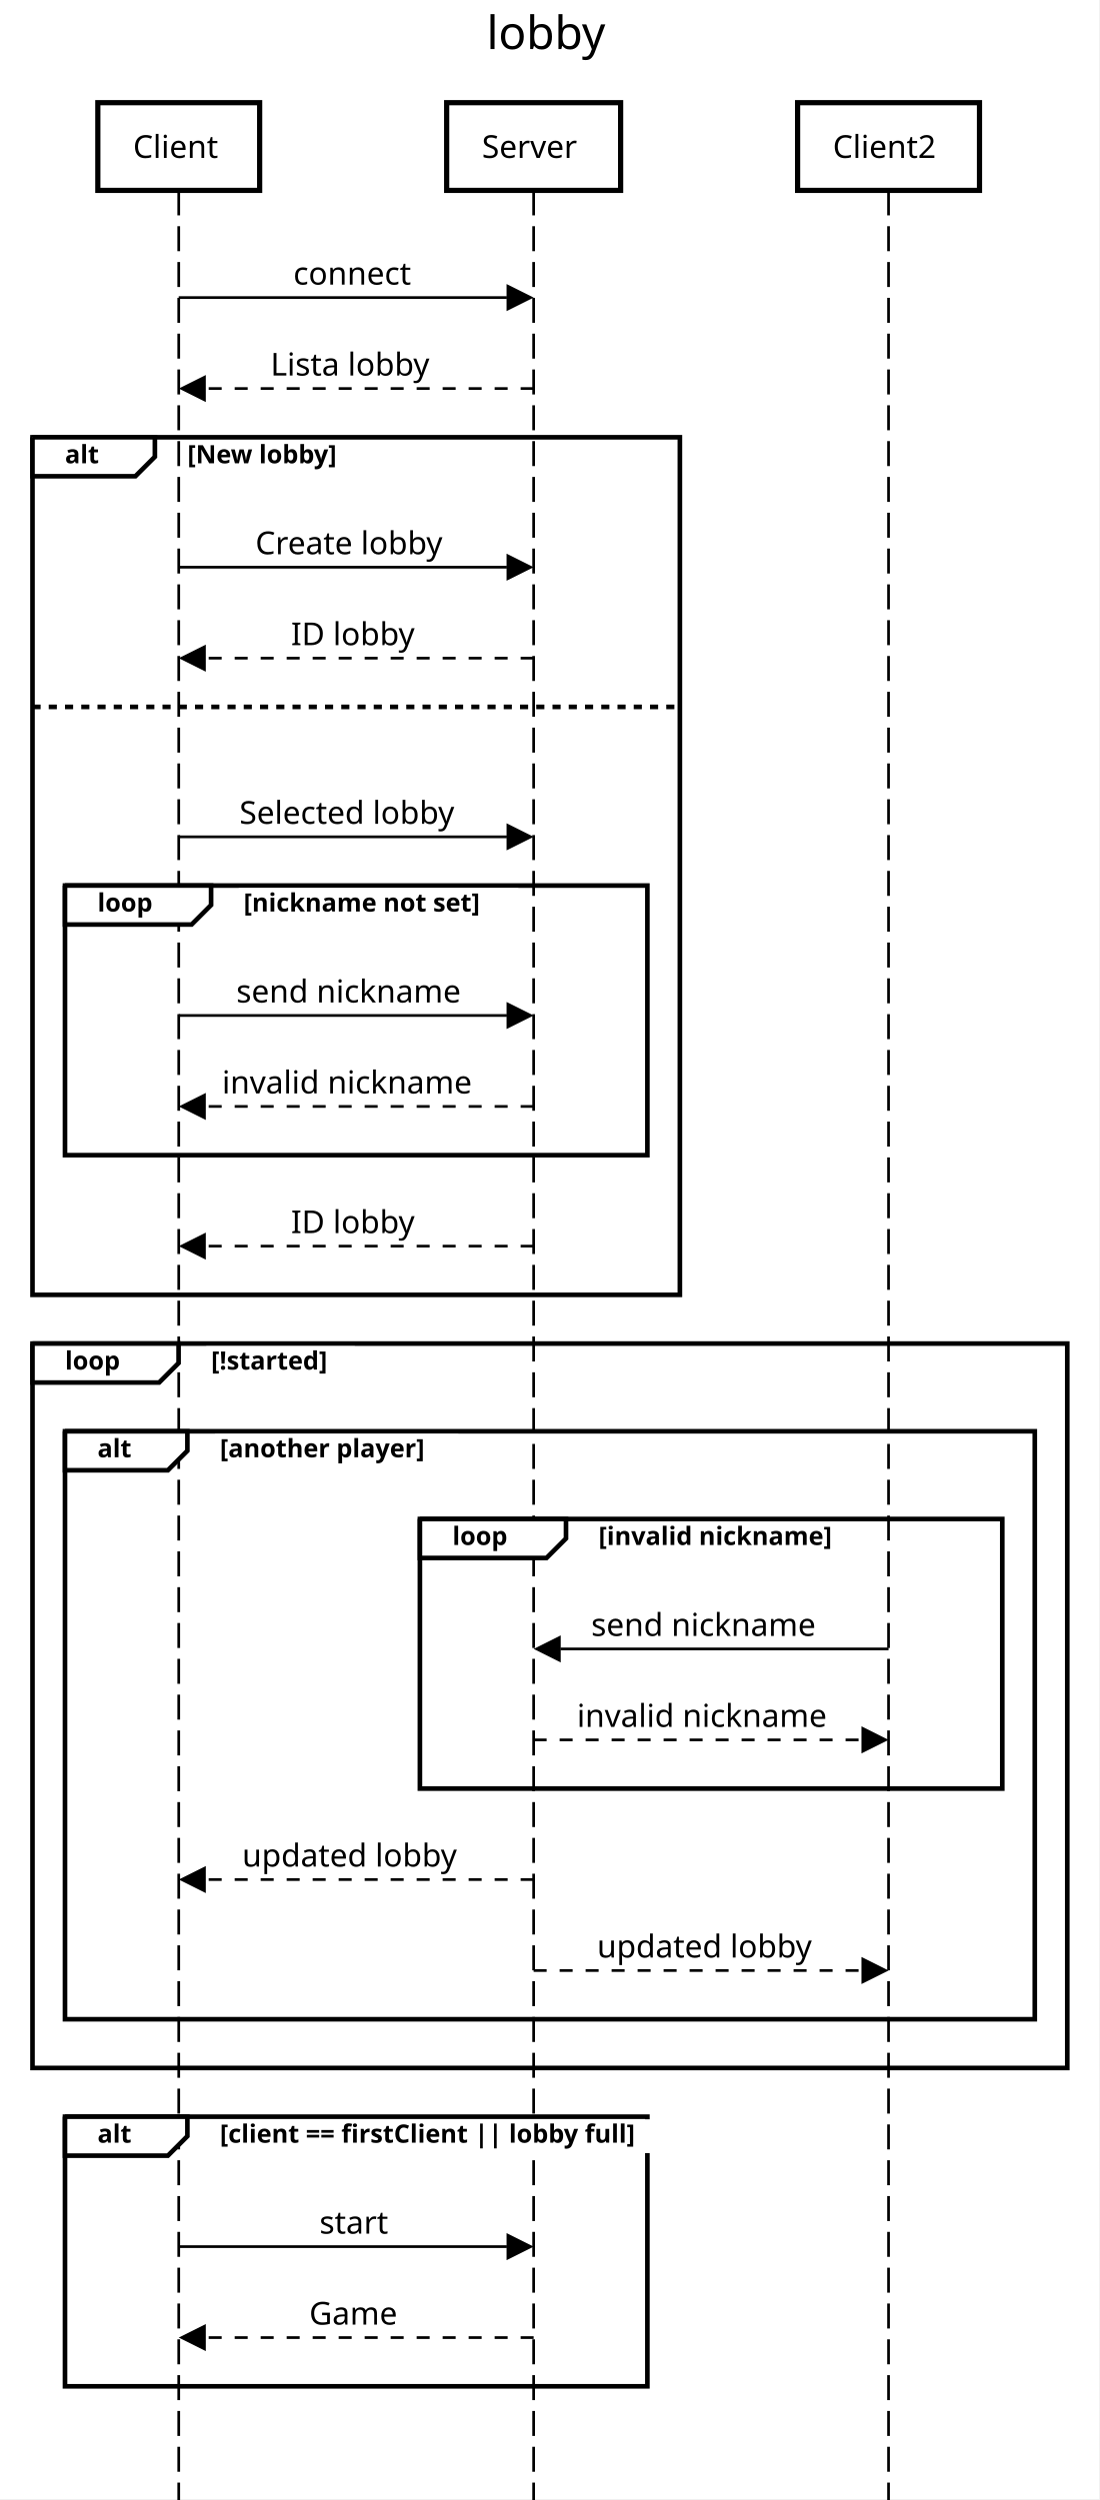
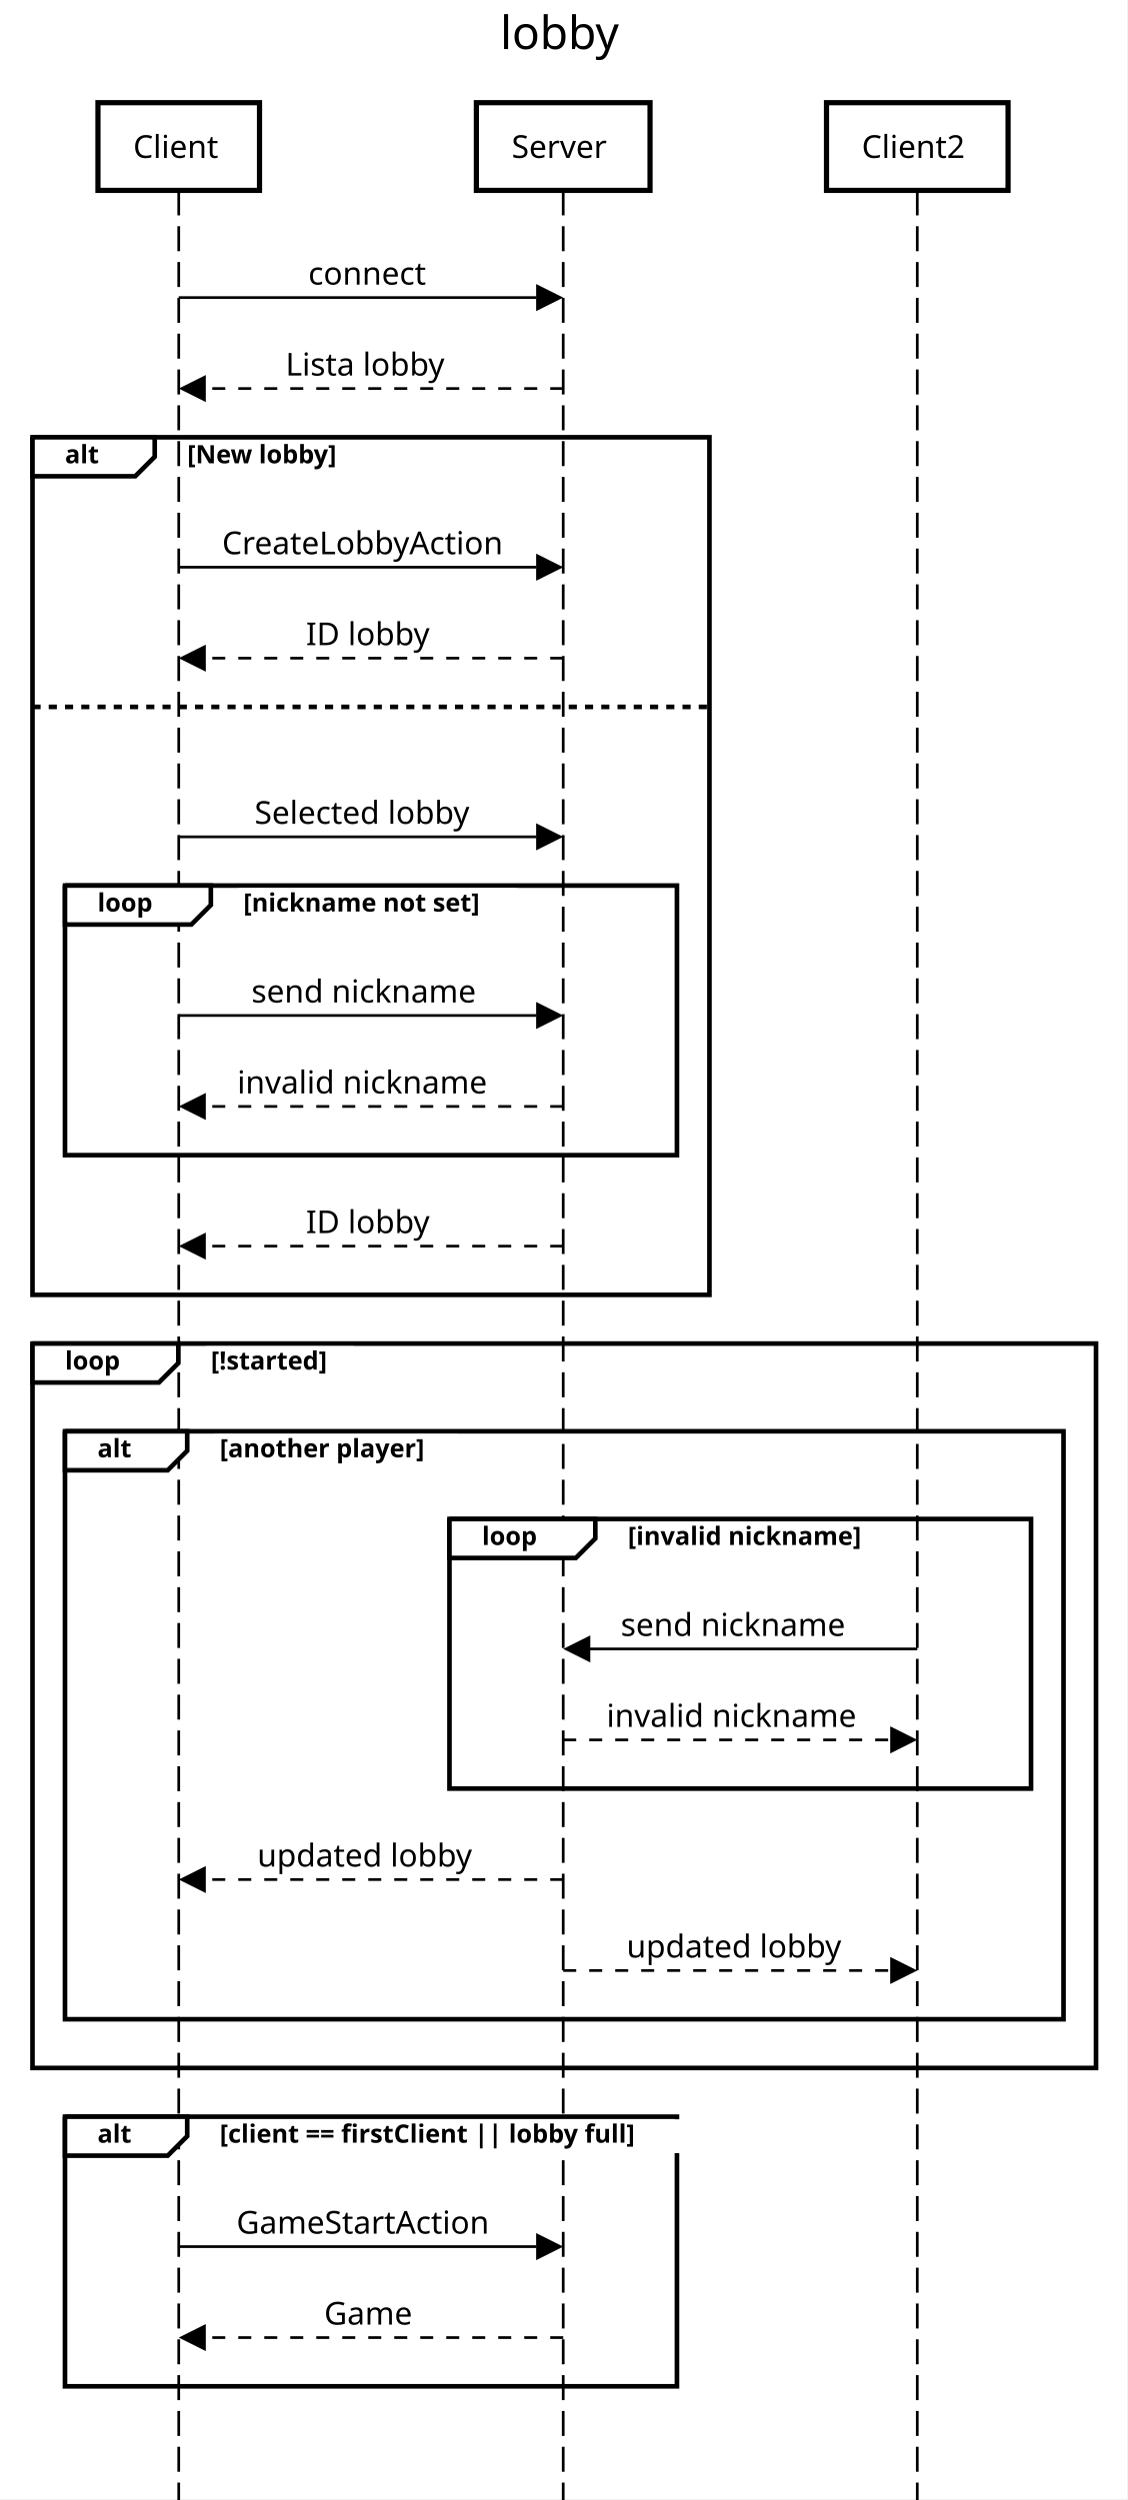
- <svg xmlns="http://www.w3.org/2000/svg" version="1.1" width="510" height="1160">
+ <svg xmlns="http://www.w3.org/2000/svg" version="1.1" width="523" height="1160">
  <defs />
  <g>
    <g />
    <g />
    <g />
    <g />
    <g />
    <g />
    <g />
    <g />
    <g />
    <g />
    <g />
    <g />
    <g />
    <g />
    <g />
    <g />
    <g />
    <g />
    <g />
    <g />
    <g />
    <g />
    <g />
    <g />
    <g />
    <g />
    <g />
    <g />
    <g />
    <g />
    <g />
    <g />
    <g />
    <g />
    <g />
    <g />
    <g />
    <g />
    <g />
    <g />
    <g />
    <g />
    <g />
    <g />
    <g />
    <g />
    <g />
    <g />
    <g />
    <g />
-     <g />
-     <g />
    <g>
-       <rect fill="white" stroke="none" x="0" y="0" width="510" height="1160" />
+       <rect fill="white" stroke="none" x="0" y="0" width="523" height="1160" />
    </g>
    <g />
    <g>
      <path fill="none" stroke="black" paint-order="fill stroke markers" d=" M 82.933 88.375 L 82.933 1160.467" stroke-miterlimit="10" stroke-width="1.257" stroke-dasharray="11.599,5.026" />
-       <path fill="none" stroke="black" paint-order="fill stroke markers" d=" M 247.609 88.375 L 247.609 1160.467" stroke-miterlimit="10" stroke-width="1.257" stroke-dasharray="11.599,5.026" />
-       <path fill="none" stroke="black" paint-order="fill stroke markers" d=" M 412.285 88.375 L 412.285 1160.467" stroke-miterlimit="10" stroke-width="1.257" stroke-dasharray="11.599,5.026" />
+       <path fill="none" stroke="black" paint-order="fill stroke markers" d=" M 261.329 88.375 L 261.329 1160.467" stroke-miterlimit="10" stroke-width="1.257" stroke-dasharray="11.599,5.026" />
+       <path fill="none" stroke="black" paint-order="fill stroke markers" d=" M 425.619 88.375 L 425.619 1160.467" stroke-miterlimit="10" stroke-width="1.257" stroke-dasharray="11.599,5.026" />
    </g>
    <g>
      <path fill="none" stroke="none" />
      <g>
-         <path fill="white" stroke="black" paint-order="fill stroke markers" d=" M 45.389 47.662 L 120.476 47.662 L 120.476 88.375 L 45.389 88.375 L 45.389 47.662 Z" stroke-miterlimit="10" stroke-width="2.413" stroke-dasharray="" />
-       </g>
-       <g>
-         <g />
-         <text fill="black" stroke="none" font-family="sans-serif" font-size="11pt" font-style="normal" font-weight="normal" text-decoration="normal" x="61.749" y="73.296" text-anchor="start" dominant-baseline="alphabetic" xml:space="preserve">Client</text>
+         <path fill="white" stroke="black" paint-order="fill stroke markers" d=" M 45.452 47.662 L 120.413 47.662 L 120.413 88.375 L 45.452 88.375 L 45.452 47.662 Z" stroke-miterlimit="10" stroke-width="2.413" stroke-dasharray="" />
+       </g>
+       <g>
+         <g />
+         <text fill="black" stroke="none" font-family="sans-serif" font-size="11pt" font-style="normal" font-weight="normal" text-decoration="normal" x="61.813" y="73.296" text-anchor="start" dominant-baseline="alphabetic" xml:space="preserve">Client</text>
      </g>
      <path fill="none" stroke="none" />
      <g>
-         <path fill="white" stroke="black" paint-order="fill stroke markers" d=" M 207.249 47.662 L 287.969 47.662 L 287.969 88.375 L 207.249 88.375 L 207.249 47.662 Z" stroke-miterlimit="10" stroke-width="2.413" stroke-dasharray="" />
-       </g>
-       <g>
-         <g />
-         <text fill="black" stroke="none" font-family="sans-serif" font-size="11pt" font-style="normal" font-weight="normal" text-decoration="normal" x="223.609" y="73.296" text-anchor="start" dominant-baseline="alphabetic" xml:space="preserve">Server</text>
+         <path fill="white" stroke="black" paint-order="fill stroke markers" d=" M 221.042 47.662 L 301.616 47.662 L 301.616 88.375 L 221.042 88.375 L 221.042 47.662 Z" stroke-miterlimit="10" stroke-width="2.413" stroke-dasharray="" />
+       </g>
+       <g>
+         <g />
+         <text fill="black" stroke="none" font-family="sans-serif" font-size="11pt" font-style="normal" font-weight="normal" text-decoration="normal" x="237.402" y="73.296" text-anchor="start" dominant-baseline="alphabetic" xml:space="preserve">Server</text>
      </g>
      <path fill="none" stroke="none" />
      <g>
-         <path fill="white" stroke="black" paint-order="fill stroke markers" d=" M 370.083 47.662 L 454.487 47.662 L 454.487 88.375 L 370.083 88.375 L 370.083 47.662 Z" stroke-miterlimit="10" stroke-width="2.413" stroke-dasharray="" />
-       </g>
-       <g>
-         <g />
-         <text fill="black" stroke="none" font-family="sans-serif" font-size="11pt" font-style="normal" font-weight="normal" text-decoration="normal" x="386.444" y="73.296" text-anchor="start" dominant-baseline="alphabetic" xml:space="preserve">Client2</text>
+         <path fill="white" stroke="black" paint-order="fill stroke markers" d=" M 383.498 47.662 L 467.739 47.662 L 467.739 88.375 L 383.498 88.375 L 383.498 47.662 Z" stroke-miterlimit="10" stroke-width="2.413" stroke-dasharray="" />
+       </g>
+       <g>
+         <g />
+         <text fill="black" stroke="none" font-family="sans-serif" font-size="11pt" font-style="normal" font-weight="normal" text-decoration="normal" x="399.859" y="73.296" text-anchor="start" dominant-baseline="alphabetic" xml:space="preserve">Client2</text>
      </g>
    </g>
    <g>
      <g>
-         <text fill="black" stroke="none" font-family="sans-serif" font-size="16pt" font-style="normal" font-weight="normal" text-decoration="normal" x="225.775" y="22.755" text-anchor="start" dominant-baseline="alphabetic" xml:space="preserve">lobby</text>
-       </g>
-       <g>
-         <g>
-           <rect fill="white" stroke="none" x="133.834" y="118.532" width="62.874" height="19.602" />
-         </g>
-         <text fill="black" stroke="none" font-family="sans-serif" font-size="11pt" font-style="normal" font-weight="normal" text-decoration="normal" x="136.096" y="132.103" text-anchor="start" dominant-baseline="alphabetic" xml:space="preserve">connect</text>
-       </g>
-       <g>
-         <path fill="none" stroke="black" paint-order="fill stroke markers" d=" M 82.933 138.134 L 235.194 138.134" stroke-miterlimit="10" stroke-width="1.257" stroke-dasharray="" />
-         <g transform="translate(247.609,138.1341) translate(-247.609,-138.1341)">
-           <path fill="black" stroke="none" paint-order="stroke fill markers" d=" M 235.043 131.851 L 247.609 138.134 L 235.043 144.417 Z" />
-         </g>
-       </g>
-       <g>
-         <g>
-           <rect fill="white" stroke="none" x="123.267" y="160.752" width="84.007" height="19.602" />
-         </g>
-         <text fill="black" stroke="none" font-family="sans-serif" font-size="11pt" font-style="normal" font-weight="normal" text-decoration="normal" x="125.529" y="174.323" text-anchor="start" dominant-baseline="alphabetic" xml:space="preserve">Lista lobby</text>
-       </g>
-       <g>
-         <path fill="none" stroke="black" paint-order="fill stroke markers" d=" M 247.609 180.354 L 95.347 180.354" stroke-miterlimit="10" stroke-width="1.257" stroke-dasharray="6.031" />
+         <text fill="black" stroke="none" font-family="sans-serif" font-size="16pt" font-style="normal" font-weight="normal" text-decoration="normal" x="232.06" y="22.755" text-anchor="start" dominant-baseline="alphabetic" xml:space="preserve">lobby</text>
+       </g>
+       <g>
+         <g>
+           <rect fill="white" stroke="none" x="140.776" y="118.532" width="62.71" height="19.602" />
+         </g>
+         <text fill="black" stroke="none" font-family="sans-serif" font-size="11pt" font-style="normal" font-weight="normal" text-decoration="normal" x="143.037" y="132.103" text-anchor="start" dominant-baseline="alphabetic" xml:space="preserve">connect</text>
+       </g>
+       <g>
+         <path fill="none" stroke="black" paint-order="fill stroke markers" d=" M 82.933 138.134 L 248.914 138.134" stroke-miterlimit="10" stroke-width="1.257" stroke-dasharray="" />
+         <g transform="translate(261.329,138.1341) translate(-261.329,-138.1341)">
+           <path fill="black" stroke="none" paint-order="stroke fill markers" d=" M 248.763 131.851 L 261.329 138.134 L 248.763 144.417 Z" />
+         </g>
+       </g>
+       <g>
+         <g>
+           <rect fill="white" stroke="none" x="130.242" y="160.752" width="83.777" height="19.602" />
+         </g>
+         <text fill="black" stroke="none" font-family="sans-serif" font-size="11pt" font-style="normal" font-weight="normal" text-decoration="normal" x="132.504" y="174.323" text-anchor="start" dominant-baseline="alphabetic" xml:space="preserve">Lista lobby</text>
+       </g>
+       <g>
+         <path fill="none" stroke="black" paint-order="fill stroke markers" d=" M 261.329 180.354 L 95.347 180.354" stroke-miterlimit="10" stroke-width="1.257" stroke-dasharray="6.031" />
        <g transform="translate(82.93257,180.3544) translate(-82.93257,-180.3544)">
          <path fill="black" stroke="none" paint-order="stroke fill markers" d=" M 95.498 174.072 L 82.933 180.354 L 95.498 186.637 Z" />
        </g>
      </g>
      <g>
        <g>
-           <rect fill="white" stroke="none" x="116.234" y="243.685" width="98.074" height="19.602" />
-         </g>
-         <text fill="black" stroke="none" font-family="sans-serif" font-size="11pt" font-style="normal" font-weight="normal" text-decoration="normal" x="118.496" y="257.255" text-anchor="start" dominant-baseline="alphabetic" xml:space="preserve">Create lobby</text>
-       </g>
-       <g>
-         <path fill="none" stroke="black" paint-order="fill stroke markers" d=" M 82.933 263.287 L 235.194 263.287" stroke-miterlimit="10" stroke-width="1.257" stroke-dasharray="" />
-         <g transform="translate(247.609,263.2869) translate(-247.609,-263.2869)">
-           <path fill="black" stroke="none" paint-order="stroke fill markers" d=" M 235.043 257.004 L 247.609 263.287 L 235.043 269.57 Z" />
-         </g>
-       </g>
-       <g>
-         <g>
-           <rect fill="white" stroke="none" x="132.751" y="285.905" width="65.04" height="19.602" />
-         </g>
-         <text fill="black" stroke="none" font-family="sans-serif" font-size="11pt" font-style="normal" font-weight="normal" text-decoration="normal" x="135.012" y="299.476" text-anchor="start" dominant-baseline="alphabetic" xml:space="preserve">ID lobby</text>
-       </g>
-       <g>
-         <path fill="none" stroke="black" paint-order="fill stroke markers" d=" M 247.609 305.507 L 95.347 305.507" stroke-miterlimit="10" stroke-width="1.257" stroke-dasharray="6.031" />
+           <rect fill="white" stroke="none" x="100.776" y="243.685" width="142.71" height="19.602" />
+         </g>
+         <text fill="black" stroke="none" font-family="sans-serif" font-size="11pt" font-style="normal" font-weight="normal" text-decoration="normal" x="103.037" y="257.255" text-anchor="start" dominant-baseline="alphabetic" xml:space="preserve">CreateLobbyAction</text>
+       </g>
+       <g>
+         <path fill="none" stroke="black" paint-order="fill stroke markers" d=" M 82.933 263.287 L 248.914 263.287" stroke-miterlimit="10" stroke-width="1.257" stroke-dasharray="" />
+         <g transform="translate(261.329,263.2869) translate(-261.329,-263.2869)">
+           <path fill="black" stroke="none" paint-order="stroke fill markers" d=" M 248.763 257.004 L 261.329 263.287 L 248.763 269.57 Z" />
+         </g>
+       </g>
+       <g>
+         <g>
+           <rect fill="white" stroke="none" x="139.696" y="285.905" width="64.87" height="19.602" />
+         </g>
+         <text fill="black" stroke="none" font-family="sans-serif" font-size="11pt" font-style="normal" font-weight="normal" text-decoration="normal" x="141.957" y="299.476" text-anchor="start" dominant-baseline="alphabetic" xml:space="preserve">ID lobby</text>
+       </g>
+       <g>
+         <path fill="none" stroke="black" paint-order="fill stroke markers" d=" M 261.329 305.507 L 95.347 305.507" stroke-miterlimit="10" stroke-width="1.257" stroke-dasharray="6.031" />
        <g transform="translate(82.93257,305.5071) translate(-82.93257,-305.5071)">
          <path fill="black" stroke="none" paint-order="stroke fill markers" d=" M 95.498 299.224 L 82.933 305.507 L 95.498 311.79 Z" />
        </g>
      </g>
      <g>
        <g>
-           <rect fill="white" stroke="none" x="108.817" y="368.837" width="112.907" height="19.602" />
-         </g>
-         <text fill="black" stroke="none" font-family="sans-serif" font-size="11pt" font-style="normal" font-weight="normal" text-decoration="normal" x="111.079" y="382.408" text-anchor="start" dominant-baseline="alphabetic" xml:space="preserve">Selected lobby</text>
-       </g>
-       <g>
-         <path fill="none" stroke="black" paint-order="fill stroke markers" d=" M 82.933 388.44 L 235.194 388.44" stroke-miterlimit="10" stroke-width="1.257" stroke-dasharray="" />
-         <g transform="translate(247.609,388.4397) translate(-247.609,-388.4397)">
-           <path fill="black" stroke="none" paint-order="stroke fill markers" d=" M 235.043 382.157 L 247.609 388.44 L 235.043 394.722 Z" />
-         </g>
-       </g>
-       <g>
-         <g>
-           <rect fill="white" stroke="none" x="107.376" y="451.77" width="115.79" height="19.602" />
-         </g>
-         <text fill="black" stroke="none" font-family="sans-serif" font-size="11pt" font-style="normal" font-weight="normal" text-decoration="normal" x="109.637" y="465.341" text-anchor="start" dominant-baseline="alphabetic" xml:space="preserve">send nickname</text>
-       </g>
-       <g>
-         <path fill="none" stroke="black" paint-order="fill stroke markers" d=" M 82.933 471.372 L 235.194 471.372" stroke-miterlimit="10" stroke-width="1.257" stroke-dasharray="" />
-         <g transform="translate(247.609,471.3723) translate(-247.609,-471.3723)">
-           <path fill="black" stroke="none" paint-order="stroke fill markers" d=" M 235.043 465.09 L 247.609 471.372 L 235.043 477.655 Z" />
-         </g>
-       </g>
-       <g>
-         <g>
-           <rect fill="white" stroke="none" x="100.776" y="493.99" width="128.99" height="19.602" />
-         </g>
-         <text fill="black" stroke="none" font-family="sans-serif" font-size="11pt" font-style="normal" font-weight="normal" text-decoration="normal" x="103.037" y="507.561" text-anchor="start" dominant-baseline="alphabetic" xml:space="preserve">invalid nickname</text>
-       </g>
-       <g>
-         <path fill="none" stroke="black" paint-order="fill stroke markers" d=" M 247.609 513.592 L 95.347 513.592" stroke-miterlimit="10" stroke-width="1.257" stroke-dasharray="6.031" />
+           <rect fill="white" stroke="none" x="115.842" y="368.837" width="112.577" height="19.602" />
+         </g>
+         <text fill="black" stroke="none" font-family="sans-serif" font-size="11pt" font-style="normal" font-weight="normal" text-decoration="normal" x="118.104" y="382.408" text-anchor="start" dominant-baseline="alphabetic" xml:space="preserve">Selected lobby</text>
+       </g>
+       <g>
+         <path fill="none" stroke="black" paint-order="fill stroke markers" d=" M 82.933 388.44 L 248.914 388.44" stroke-miterlimit="10" stroke-width="1.257" stroke-dasharray="" />
+         <g transform="translate(261.329,388.4397) translate(-261.329,-388.4397)">
+           <path fill="black" stroke="none" paint-order="stroke fill markers" d=" M 248.763 382.157 L 261.329 388.44 L 248.763 394.722 Z" />
+         </g>
+       </g>
+       <g>
+         <g>
+           <rect fill="white" stroke="none" x="114.416" y="451.77" width="115.43" height="19.602" />
+         </g>
+         <text fill="black" stroke="none" font-family="sans-serif" font-size="11pt" font-style="normal" font-weight="normal" text-decoration="normal" x="116.677" y="465.341" text-anchor="start" dominant-baseline="alphabetic" xml:space="preserve">send nickname</text>
+       </g>
+       <g>
+         <path fill="none" stroke="black" paint-order="fill stroke markers" d=" M 82.933 471.372 L 248.914 471.372" stroke-miterlimit="10" stroke-width="1.257" stroke-dasharray="" />
+         <g transform="translate(261.329,471.3723) translate(-261.329,-471.3723)">
+           <path fill="black" stroke="none" paint-order="stroke fill markers" d=" M 248.763 465.09 L 261.329 471.372 L 248.763 477.655 Z" />
+         </g>
+       </g>
+       <g>
+         <g>
+           <rect fill="white" stroke="none" x="107.829" y="493.99" width="128.604" height="19.602" />
+         </g>
+         <text fill="black" stroke="none" font-family="sans-serif" font-size="11pt" font-style="normal" font-weight="normal" text-decoration="normal" x="110.091" y="507.561" text-anchor="start" dominant-baseline="alphabetic" xml:space="preserve">invalid nickname</text>
+       </g>
+       <g>
+         <path fill="none" stroke="black" paint-order="fill stroke markers" d=" M 261.329 513.592 L 95.347 513.592" stroke-miterlimit="10" stroke-width="1.257" stroke-dasharray="6.031" />
        <g transform="translate(82.93257,513.5925) translate(-82.93257,-513.5925)">
          <path fill="black" stroke="none" paint-order="stroke fill markers" d=" M 95.498 507.31 L 82.933 513.592 L 95.498 519.875 Z" />
        </g>
      </g>
      <g>
        <g>
-           <rect fill="white" stroke="none" x="132.751" y="558.828" width="65.04" height="19.602" />
-         </g>
-         <text fill="black" stroke="none" font-family="sans-serif" font-size="11pt" font-style="normal" font-weight="normal" text-decoration="normal" x="135.012" y="572.399" text-anchor="start" dominant-baseline="alphabetic" xml:space="preserve">ID lobby</text>
-       </g>
-       <g>
-         <path fill="none" stroke="black" paint-order="fill stroke markers" d=" M 247.609 578.431 L 95.347 578.431" stroke-miterlimit="10" stroke-width="1.257" stroke-dasharray="6.031" />
+           <rect fill="white" stroke="none" x="139.696" y="558.828" width="64.87" height="19.602" />
+         </g>
+         <text fill="black" stroke="none" font-family="sans-serif" font-size="11pt" font-style="normal" font-weight="normal" text-decoration="normal" x="141.957" y="572.399" text-anchor="start" dominant-baseline="alphabetic" xml:space="preserve">ID lobby</text>
+       </g>
+       <g>
+         <path fill="none" stroke="black" paint-order="fill stroke markers" d=" M 261.329 578.431 L 95.347 578.431" stroke-miterlimit="10" stroke-width="1.257" stroke-dasharray="6.031" />
        <g transform="translate(82.93257,578.4307) translate(-82.93257,-578.4307)">
          <path fill="black" stroke="none" paint-order="stroke fill markers" d=" M 95.498 572.148 L 82.933 578.431 L 95.498 584.713 Z" />
        </g>
      </g>
      <g>
        <g>
-           <rect fill="white" stroke="none" x="272.052" y="745.804" width="115.79" height="19.602" />
-         </g>
-         <text fill="black" stroke="none" font-family="sans-serif" font-size="11pt" font-style="normal" font-weight="normal" text-decoration="normal" x="274.314" y="759.374" text-anchor="start" dominant-baseline="alphabetic" xml:space="preserve">send nickname</text>
-       </g>
-       <g>
-         <path fill="none" stroke="black" paint-order="fill stroke markers" d=" M 412.285 765.406 L 260.024 765.406" stroke-miterlimit="10" stroke-width="1.257" stroke-dasharray="" />
-         <g transform="translate(247.609,765.4059) translate(-247.609,-765.4059)">
-           <path fill="black" stroke="none" paint-order="stroke fill markers" d=" M 260.175 759.123 L 247.609 765.406 L 260.175 771.689 Z" />
-         </g>
-       </g>
-       <g>
-         <g>
-           <rect fill="white" stroke="none" x="265.452" y="788.024" width="128.99" height="19.602" />
-         </g>
-         <text fill="black" stroke="none" font-family="sans-serif" font-size="11pt" font-style="normal" font-weight="normal" text-decoration="normal" x="267.714" y="801.595" text-anchor="start" dominant-baseline="alphabetic" xml:space="preserve">invalid nickname</text>
-       </g>
-       <g>
-         <path fill="none" stroke="black" paint-order="fill stroke markers" d=" M 247.609 807.626 L 399.871 807.626" stroke-miterlimit="10" stroke-width="1.257" stroke-dasharray="6.031" />
-         <g transform="translate(412.2854,807.6262) translate(-412.2854,-807.6262)">
-           <path fill="black" stroke="none" paint-order="stroke fill markers" d=" M 399.72 801.343 L 412.285 807.626 L 399.72 813.909 Z" />
-         </g>
-       </g>
-       <g>
-         <g>
-           <rect fill="white" stroke="none" x="110.101" y="852.862" width="110.34" height="19.602" />
-         </g>
-         <text fill="black" stroke="none" font-family="sans-serif" font-size="11pt" font-style="normal" font-weight="normal" text-decoration="normal" x="112.362" y="866.433" text-anchor="start" dominant-baseline="alphabetic" xml:space="preserve">updated lobby</text>
-       </g>
-       <g>
-         <path fill="none" stroke="black" paint-order="fill stroke markers" d=" M 247.609 872.464 L 95.347 872.464" stroke-miterlimit="10" stroke-width="1.257" stroke-dasharray="6.031" />
+           <rect fill="white" stroke="none" x="285.759" y="745.804" width="115.43" height="19.602" />
+         </g>
+         <text fill="black" stroke="none" font-family="sans-serif" font-size="11pt" font-style="normal" font-weight="normal" text-decoration="normal" x="288.02" y="759.374" text-anchor="start" dominant-baseline="alphabetic" xml:space="preserve">send nickname</text>
+       </g>
+       <g>
+         <path fill="none" stroke="black" paint-order="fill stroke markers" d=" M 425.619 765.406 L 273.744 765.406" stroke-miterlimit="10" stroke-width="1.257" stroke-dasharray="" />
+         <g transform="translate(261.329,765.4059) translate(-261.329,-765.4059)">
+           <path fill="black" stroke="none" paint-order="stroke fill markers" d=" M 273.895 759.123 L 261.329 765.406 L 273.895 771.689 Z" />
+         </g>
+       </g>
+       <g>
+         <g>
+           <rect fill="white" stroke="none" x="279.172" y="788.024" width="128.604" height="19.602" />
+         </g>
+         <text fill="black" stroke="none" font-family="sans-serif" font-size="11pt" font-style="normal" font-weight="normal" text-decoration="normal" x="281.434" y="801.595" text-anchor="start" dominant-baseline="alphabetic" xml:space="preserve">invalid nickname</text>
+       </g>
+       <g>
+         <path fill="none" stroke="black" paint-order="fill stroke markers" d=" M 261.329 807.626 L 413.204 807.626" stroke-miterlimit="10" stroke-width="1.257" stroke-dasharray="6.031" />
+         <g transform="translate(425.6187,807.6262) translate(-425.6187,-807.6262)">
+           <path fill="black" stroke="none" paint-order="stroke fill markers" d=" M 413.053 801.343 L 425.619 807.626 L 413.053 813.909 Z" />
+         </g>
+       </g>
+       <g>
+         <g>
+           <rect fill="white" stroke="none" x="117.122" y="852.862" width="110.017" height="19.602" />
+         </g>
+         <text fill="black" stroke="none" font-family="sans-serif" font-size="11pt" font-style="normal" font-weight="normal" text-decoration="normal" x="119.384" y="866.433" text-anchor="start" dominant-baseline="alphabetic" xml:space="preserve">updated lobby</text>
+       </g>
+       <g>
+         <path fill="none" stroke="black" paint-order="fill stroke markers" d=" M 261.329 872.464 L 95.347 872.464" stroke-miterlimit="10" stroke-width="1.257" stroke-dasharray="6.031" />
        <g transform="translate(82.93257,872.4644) translate(-82.93257,-872.4644)">
          <path fill="black" stroke="none" paint-order="stroke fill markers" d=" M 95.498 866.182 L 82.933 872.464 L 95.498 878.747 Z" />
        </g>
      </g>
      <g>
        <g>
-           <rect fill="white" stroke="none" x="274.777" y="895.082" width="110.34" height="19.602" />
-         </g>
-         <text fill="black" stroke="none" font-family="sans-serif" font-size="11pt" font-style="normal" font-weight="normal" text-decoration="normal" x="277.039" y="908.653" text-anchor="start" dominant-baseline="alphabetic" xml:space="preserve">updated lobby</text>
-       </g>
-       <g>
-         <path fill="none" stroke="black" paint-order="fill stroke markers" d=" M 247.609 914.685 L 399.871 914.685" stroke-miterlimit="10" stroke-width="1.257" stroke-dasharray="6.031" />
-         <g transform="translate(412.2854,914.6846) translate(-412.2854,-914.6846)">
-           <path fill="black" stroke="none" paint-order="stroke fill markers" d=" M 399.72 908.402 L 412.285 914.685 L 399.72 920.967 Z" />
-         </g>
-       </g>
-       <g>
-         <g>
-           <rect fill="white" stroke="none" x="145.967" y="1023.251" width="38.607" height="19.602" />
-         </g>
-         <text fill="black" stroke="none" font-family="sans-serif" font-size="11pt" font-style="normal" font-weight="normal" text-decoration="normal" x="148.229" y="1036.822" text-anchor="start" dominant-baseline="alphabetic" xml:space="preserve">start</text>
-       </g>
-       <g>
-         <path fill="none" stroke="black" paint-order="fill stroke markers" d=" M 82.933 1042.853 L 235.194 1042.853" stroke-miterlimit="10" stroke-width="1.257" stroke-dasharray="" />
-         <g transform="translate(247.609,1042.853) translate(-247.609,-1042.853)">
-           <path fill="black" stroke="none" paint-order="stroke fill markers" d=" M 235.043 1036.57 L 247.609 1042.853 L 235.043 1049.136 Z" />
-         </g>
-       </g>
-       <g>
-         <g>
-           <rect fill="white" stroke="none" x="141.217" y="1065.471" width="48.107" height="19.602" />
-         </g>
-         <text fill="black" stroke="none" font-family="sans-serif" font-size="11pt" font-style="normal" font-weight="normal" text-decoration="normal" x="143.479" y="1079.042" text-anchor="start" dominant-baseline="alphabetic" xml:space="preserve">Game</text>
-       </g>
-       <g>
-         <path fill="none" stroke="black" paint-order="fill stroke markers" d=" M 247.609 1085.073 L 95.347 1085.073" stroke-miterlimit="10" stroke-width="1.257" stroke-dasharray="6.031" />
+           <rect fill="white" stroke="none" x="288.465" y="895.082" width="110.017" height="19.602" />
+         </g>
+         <text fill="black" stroke="none" font-family="sans-serif" font-size="11pt" font-style="normal" font-weight="normal" text-decoration="normal" x="290.727" y="908.653" text-anchor="start" dominant-baseline="alphabetic" xml:space="preserve">updated lobby</text>
+       </g>
+       <g>
+         <path fill="none" stroke="black" paint-order="fill stroke markers" d=" M 261.329 914.685 L 413.204 914.685" stroke-miterlimit="10" stroke-width="1.257" stroke-dasharray="6.031" />
+         <g transform="translate(425.6187,914.6846) translate(-425.6187,-914.6846)">
+           <path fill="black" stroke="none" paint-order="stroke fill markers" d=" M 413.053 908.402 L 425.619 914.685 L 413.053 920.967 Z" />
+         </g>
+       </g>
+       <g>
+         <g>
+           <rect fill="white" stroke="none" x="107.462" y="1023.251" width="129.337" height="19.602" />
+         </g>
+         <text fill="black" stroke="none" font-family="sans-serif" font-size="11pt" font-style="normal" font-weight="normal" text-decoration="normal" x="109.724" y="1036.822" text-anchor="start" dominant-baseline="alphabetic" xml:space="preserve">GameStartAction</text>
+       </g>
+       <g>
+         <path fill="none" stroke="black" paint-order="fill stroke markers" d=" M 82.933 1042.853 L 248.914 1042.853" stroke-miterlimit="10" stroke-width="1.257" stroke-dasharray="" />
+         <g transform="translate(261.329,1042.853) translate(-261.329,-1042.853)">
+           <path fill="black" stroke="none" paint-order="stroke fill markers" d=" M 248.763 1036.57 L 261.329 1042.853 L 248.763 1049.136 Z" />
+         </g>
+       </g>
+       <g>
+         <g>
+           <rect fill="white" stroke="none" x="148.149" y="1065.471" width="47.964" height="19.602" />
+         </g>
+         <text fill="black" stroke="none" font-family="sans-serif" font-size="11pt" font-style="normal" font-weight="normal" text-decoration="normal" x="150.411" y="1079.042" text-anchor="start" dominant-baseline="alphabetic" xml:space="preserve">Game</text>
+       </g>
+       <g>
+         <path fill="none" stroke="black" paint-order="fill stroke markers" d=" M 261.329 1085.073 L 95.347 1085.073" stroke-miterlimit="10" stroke-width="1.257" stroke-dasharray="6.031" />
        <g transform="translate(82.93257,1085.073) translate(-82.93257,-1085.073)">
          <path fill="black" stroke="none" paint-order="stroke fill markers" d=" M 95.498 1078.791 L 82.933 1085.073 L 95.498 1091.356 Z" />
        </g>
      </g>
      <g>
        <g />
-         <path fill="none" stroke="black" paint-order="fill stroke markers" d=" M 15.079 202.972 L 315.463 202.972 L 315.463 601.049 L 15.079 601.049 L 15.079 202.972 Z" stroke-miterlimit="10" stroke-width="2.154" stroke-dasharray="" />
-         <path fill="white" stroke="black" paint-order="fill stroke markers" d=" M 15.079 202.972 L 15.079 221.067 L 62.819 221.067 L 71.866 212.02 L 71.866 202.972 L 15.079 202.972" stroke-miterlimit="10" stroke-width="2.154" stroke-dasharray="" />
+         <path fill="none" stroke="black" paint-order="fill stroke markers" d=" M 15.079 202.972 L 329.183 202.972 L 329.183 601.049 L 15.079 601.049 L 15.079 202.972 Z" stroke-miterlimit="10" stroke-width="2.154" stroke-dasharray="" />
+         <path fill="white" stroke="black" paint-order="fill stroke markers" d=" M 15.079 202.972 L 15.079 221.067 L 62.743 221.067 L 71.79 212.02 L 71.79 202.972 L 15.079 202.972" stroke-miterlimit="10" stroke-width="2.154" stroke-dasharray="" />
        <text fill="black" stroke="none" font-family="sans-serif" font-size="8.8pt" font-style="normal" font-weight="bold" text-decoration="normal" x="30.157" y="215.035" text-anchor="start" dominant-baseline="alphabetic" xml:space="preserve">alt</text>
        <g>
-           <rect fill="white" stroke="none" x="84.683" y="204.179" width="84.59" height="15.682" />
-         </g>
-         <text fill="black" stroke="none" font-family="sans-serif" font-size="8.8pt" font-style="normal" font-weight="bold" text-decoration="normal" x="86.945" y="215.035" text-anchor="start" dominant-baseline="alphabetic" xml:space="preserve">[New lobby]</text>
-         <g>
-           <path fill="none" stroke="black" paint-order="fill stroke markers" d=" M 15.079 328.125 L 315.463 328.125" stroke-miterlimit="10" stroke-width="2.154" stroke-dasharray="3.77" />
+           <rect fill="white" stroke="none" x="84.607" y="204.179" width="84.27" height="15.682" />
+         </g>
+         <text fill="black" stroke="none" font-family="sans-serif" font-size="8.8pt" font-style="normal" font-weight="bold" text-decoration="normal" x="86.868" y="215.035" text-anchor="start" dominant-baseline="alphabetic" xml:space="preserve">[New lobby]</text>
+         <g>
+           <path fill="none" stroke="black" paint-order="fill stroke markers" d=" M 15.079 328.125 L 329.183 328.125" stroke-miterlimit="10" stroke-width="2.154" stroke-dasharray="3.77" />
        </g>
        <g />
      </g>
      <g />
      <g>
        <g />
-         <path fill="none" stroke="black" paint-order="fill stroke markers" d=" M 30.157 411.058 L 300.384 411.058 L 300.384 536.21 L 30.157 536.21 L 30.157 411.058 Z" stroke-miterlimit="10" stroke-width="2.154" stroke-dasharray="" />
-         <path fill="white" stroke="black" paint-order="fill stroke markers" d=" M 30.157 411.058 L 30.157 429.152 L 88.898 429.152 L 97.945 420.105 L 97.945 411.058 L 30.157 411.058" stroke-miterlimit="10" stroke-width="2.154" stroke-dasharray="" />
+         <path fill="none" stroke="black" paint-order="fill stroke markers" d=" M 30.157 411.058 L 314.104 411.058 L 314.104 536.21 L 30.157 536.21 L 30.157 411.058 Z" stroke-miterlimit="10" stroke-width="2.154" stroke-dasharray="" />
+         <path fill="white" stroke="black" paint-order="fill stroke markers" d=" M 30.157 411.058 L 30.157 429.152 L 88.781 429.152 L 97.828 420.105 L 97.828 411.058 L 30.157 411.058" stroke-miterlimit="10" stroke-width="2.154" stroke-dasharray="" />
        <text fill="black" stroke="none" font-family="sans-serif" font-size="8.8pt" font-style="normal" font-weight="bold" text-decoration="normal" x="45.236" y="423.121" text-anchor="start" dominant-baseline="alphabetic" xml:space="preserve">loop</text>
        <g>
-           <rect fill="white" stroke="none" x="110.762" y="412.264" width="129.757" height="15.682" />
-         </g>
-         <text fill="black" stroke="none" font-family="sans-serif" font-size="8.8pt" font-style="normal" font-weight="bold" text-decoration="normal" x="113.024" y="423.121" text-anchor="start" dominant-baseline="alphabetic" xml:space="preserve">[nickname not set]</text>
-       </g>
-       <g>
-         <g />
-         <path fill="none" stroke="black" paint-order="fill stroke markers" d=" M 15.079 623.667 L 495.218 623.667 L 495.218 959.921 L 15.079 959.921 L 15.079 623.667 Z" stroke-miterlimit="10" stroke-width="2.154" stroke-dasharray="" />
-         <path fill="white" stroke="black" paint-order="fill stroke markers" d=" M 15.079 623.667 L 15.079 641.761 L 73.819 641.761 L 82.866 632.714 L 82.866 623.667 L 15.079 623.667" stroke-miterlimit="10" stroke-width="2.154" stroke-dasharray="" />
+           <rect fill="white" stroke="none" x="110.645" y="412.264" width="129.27" height="15.682" />
+         </g>
+         <text fill="black" stroke="none" font-family="sans-serif" font-size="8.8pt" font-style="normal" font-weight="bold" text-decoration="normal" x="112.907" y="423.121" text-anchor="start" dominant-baseline="alphabetic" xml:space="preserve">[nickname not set]</text>
+       </g>
+       <g>
+         <g />
+         <path fill="none" stroke="black" paint-order="fill stroke markers" d=" M 15.079 623.667 L 508.551 623.667 L 508.551 959.921 L 15.079 959.921 L 15.079 623.667 Z" stroke-miterlimit="10" stroke-width="2.154" stroke-dasharray="" />
+         <path fill="white" stroke="black" paint-order="fill stroke markers" d=" M 15.079 623.667 L 15.079 641.761 L 73.703 641.761 L 82.75 632.714 L 82.75 623.667 L 15.079 623.667" stroke-miterlimit="10" stroke-width="2.154" stroke-dasharray="" />
        <text fill="black" stroke="none" font-family="sans-serif" font-size="8.8pt" font-style="normal" font-weight="bold" text-decoration="normal" x="30.157" y="635.73" text-anchor="start" dominant-baseline="alphabetic" xml:space="preserve">loop</text>
        <g>
-           <rect fill="white" stroke="none" x="95.683" y="624.873" width="68.974" height="15.682" />
-         </g>
-         <text fill="black" stroke="none" font-family="sans-serif" font-size="8.8pt" font-style="normal" font-weight="bold" text-decoration="normal" x="97.945" y="635.73" text-anchor="start" dominant-baseline="alphabetic" xml:space="preserve">[!started]</text>
-       </g>
-       <g>
-         <g />
-         <path fill="none" stroke="black" paint-order="fill stroke markers" d=" M 30.157 664.379 L 480.139 664.379 L 480.139 937.303 L 30.157 937.303 L 30.157 664.379 Z" stroke-miterlimit="10" stroke-width="2.154" stroke-dasharray="" />
-         <path fill="white" stroke="black" paint-order="fill stroke markers" d=" M 30.157 664.379 L 30.157 682.473 L 77.898 682.473 L 86.945 673.426 L 86.945 664.379 L 30.157 664.379" stroke-miterlimit="10" stroke-width="2.154" stroke-dasharray="" />
+           <rect fill="white" stroke="none" x="95.567" y="624.873" width="68.684" height="15.682" />
+         </g>
+         <text fill="black" stroke="none" font-family="sans-serif" font-size="8.8pt" font-style="normal" font-weight="bold" text-decoration="normal" x="97.828" y="635.73" text-anchor="start" dominant-baseline="alphabetic" xml:space="preserve">[!started]</text>
+       </g>
+       <g>
+         <g />
+         <path fill="none" stroke="black" paint-order="fill stroke markers" d=" M 30.157 664.379 L 493.473 664.379 L 493.473 937.303 L 30.157 937.303 L 30.157 664.379 Z" stroke-miterlimit="10" stroke-width="2.154" stroke-dasharray="" />
+         <path fill="white" stroke="black" paint-order="fill stroke markers" d=" M 30.157 664.379 L 30.157 682.473 L 77.821 682.473 L 86.868 673.426 L 86.868 664.379 L 30.157 664.379" stroke-miterlimit="10" stroke-width="2.154" stroke-dasharray="" />
        <text fill="black" stroke="none" font-family="sans-serif" font-size="8.8pt" font-style="normal" font-weight="bold" text-decoration="normal" x="45.236" y="676.442" text-anchor="start" dominant-baseline="alphabetic" xml:space="preserve">alt</text>
        <g>
-           <rect fill="white" stroke="none" x="99.762" y="665.585" width="112.907" height="15.682" />
-         </g>
-         <text fill="black" stroke="none" font-family="sans-serif" font-size="8.8pt" font-style="normal" font-weight="bold" text-decoration="normal" x="102.024" y="676.442" text-anchor="start" dominant-baseline="alphabetic" xml:space="preserve">[another player]</text>
-       </g>
-       <g>
-         <g />
-         <path fill="none" stroke="black" paint-order="fill stroke markers" d=" M 194.834 705.091 L 465.061 705.091 L 465.061 830.244 L 194.834 830.244 L 194.834 705.091 Z" stroke-miterlimit="10" stroke-width="2.154" stroke-dasharray="" />
-         <path fill="white" stroke="black" paint-order="fill stroke markers" d=" M 194.834 705.091 L 194.834 723.186 L 253.574 723.186 L 262.622 714.139 L 262.622 705.091 L 194.834 705.091" stroke-miterlimit="10" stroke-width="2.154" stroke-dasharray="" />
-         <text fill="black" stroke="none" font-family="sans-serif" font-size="8.8pt" font-style="normal" font-weight="bold" text-decoration="normal" x="209.912" y="717.154" text-anchor="start" dominant-baseline="alphabetic" xml:space="preserve">loop</text>
-         <g>
-           <rect fill="white" stroke="none" x="275.438" y="706.298" width="127.524" height="15.682" />
-         </g>
-         <text fill="black" stroke="none" font-family="sans-serif" font-size="8.8pt" font-style="normal" font-weight="bold" text-decoration="normal" x="277.7" y="717.154" text-anchor="start" dominant-baseline="alphabetic" xml:space="preserve">[invalid nickname]</text>
-       </g>
-       <g>
-         <g />
-         <path fill="none" stroke="black" paint-order="fill stroke markers" d=" M 30.157 982.538 L 300.384 982.538 L 300.384 1107.691 L 30.157 1107.691 L 30.157 982.538 Z" stroke-miterlimit="10" stroke-width="2.154" stroke-dasharray="" />
-         <path fill="white" stroke="black" paint-order="fill stroke markers" d=" M 30.157 982.538 L 30.157 1000.633 L 77.898 1000.633 L 86.945 991.586 L 86.945 982.538 L 30.157 982.538" stroke-miterlimit="10" stroke-width="2.154" stroke-dasharray="" />
+           <rect fill="white" stroke="none" x="99.685" y="665.585" width="112.457" height="15.682" />
+         </g>
+         <text fill="black" stroke="none" font-family="sans-serif" font-size="8.8pt" font-style="normal" font-weight="bold" text-decoration="normal" x="101.947" y="676.442" text-anchor="start" dominant-baseline="alphabetic" xml:space="preserve">[another player]</text>
+       </g>
+       <g>
+         <g />
+         <path fill="none" stroke="black" paint-order="fill stroke markers" d=" M 208.554 705.091 L 478.394 705.091 L 478.394 830.244 L 208.554 830.244 L 208.554 705.091 Z" stroke-miterlimit="10" stroke-width="2.154" stroke-dasharray="" />
+         <path fill="white" stroke="black" paint-order="fill stroke markers" d=" M 208.554 705.091 L 208.554 723.186 L 267.178 723.186 L 276.225 714.139 L 276.225 705.091 L 208.554 705.091" stroke-miterlimit="10" stroke-width="2.154" stroke-dasharray="" />
+         <text fill="black" stroke="none" font-family="sans-serif" font-size="8.8pt" font-style="normal" font-weight="bold" text-decoration="normal" x="223.632" y="717.154" text-anchor="start" dominant-baseline="alphabetic" xml:space="preserve">loop</text>
+         <g>
+           <rect fill="white" stroke="none" x="289.042" y="706.298" width="126.99" height="15.682" />
+         </g>
+         <text fill="black" stroke="none" font-family="sans-serif" font-size="8.8pt" font-style="normal" font-weight="bold" text-decoration="normal" x="291.303" y="717.154" text-anchor="start" dominant-baseline="alphabetic" xml:space="preserve">[invalid nickname]</text>
+       </g>
+       <g>
+         <g />
+         <path fill="none" stroke="black" paint-order="fill stroke markers" d=" M 30.157 982.538 L 314.104 982.538 L 314.104 1107.691 L 30.157 1107.691 L 30.157 982.538 Z" stroke-miterlimit="10" stroke-width="2.154" stroke-dasharray="" />
+         <path fill="white" stroke="black" paint-order="fill stroke markers" d=" M 30.157 982.538 L 30.157 1000.633 L 77.821 1000.633 L 86.868 991.586 L 86.868 982.538 L 30.157 982.538" stroke-miterlimit="10" stroke-width="2.154" stroke-dasharray="" />
        <text fill="black" stroke="none" font-family="sans-serif" font-size="8.8pt" font-style="normal" font-weight="bold" text-decoration="normal" x="45.236" y="994.601" text-anchor="start" dominant-baseline="alphabetic" xml:space="preserve">alt</text>
        <g>
-           <rect fill="white" stroke="none" x="99.762" y="983.745" width="224.84" height="15.682" />
-         </g>
-         <text fill="black" stroke="none" font-family="sans-serif" font-size="8.8pt" font-style="normal" font-weight="bold" text-decoration="normal" x="102.024" y="994.601" text-anchor="start" dominant-baseline="alphabetic" xml:space="preserve">[client == firstClient || lobby full]</text>
+           <rect fill="white" stroke="none" x="99.685" y="983.745" width="223.977" height="15.682" />
+         </g>
+         <text fill="black" stroke="none" font-family="sans-serif" font-size="8.8pt" font-style="normal" font-weight="bold" text-decoration="normal" x="101.947" y="994.601" text-anchor="start" dominant-baseline="alphabetic" xml:space="preserve">[client == firstClient || lobby full]</text>
      </g>
    </g>
    <g />
    <g />
    <g />
  </g>
</svg>
